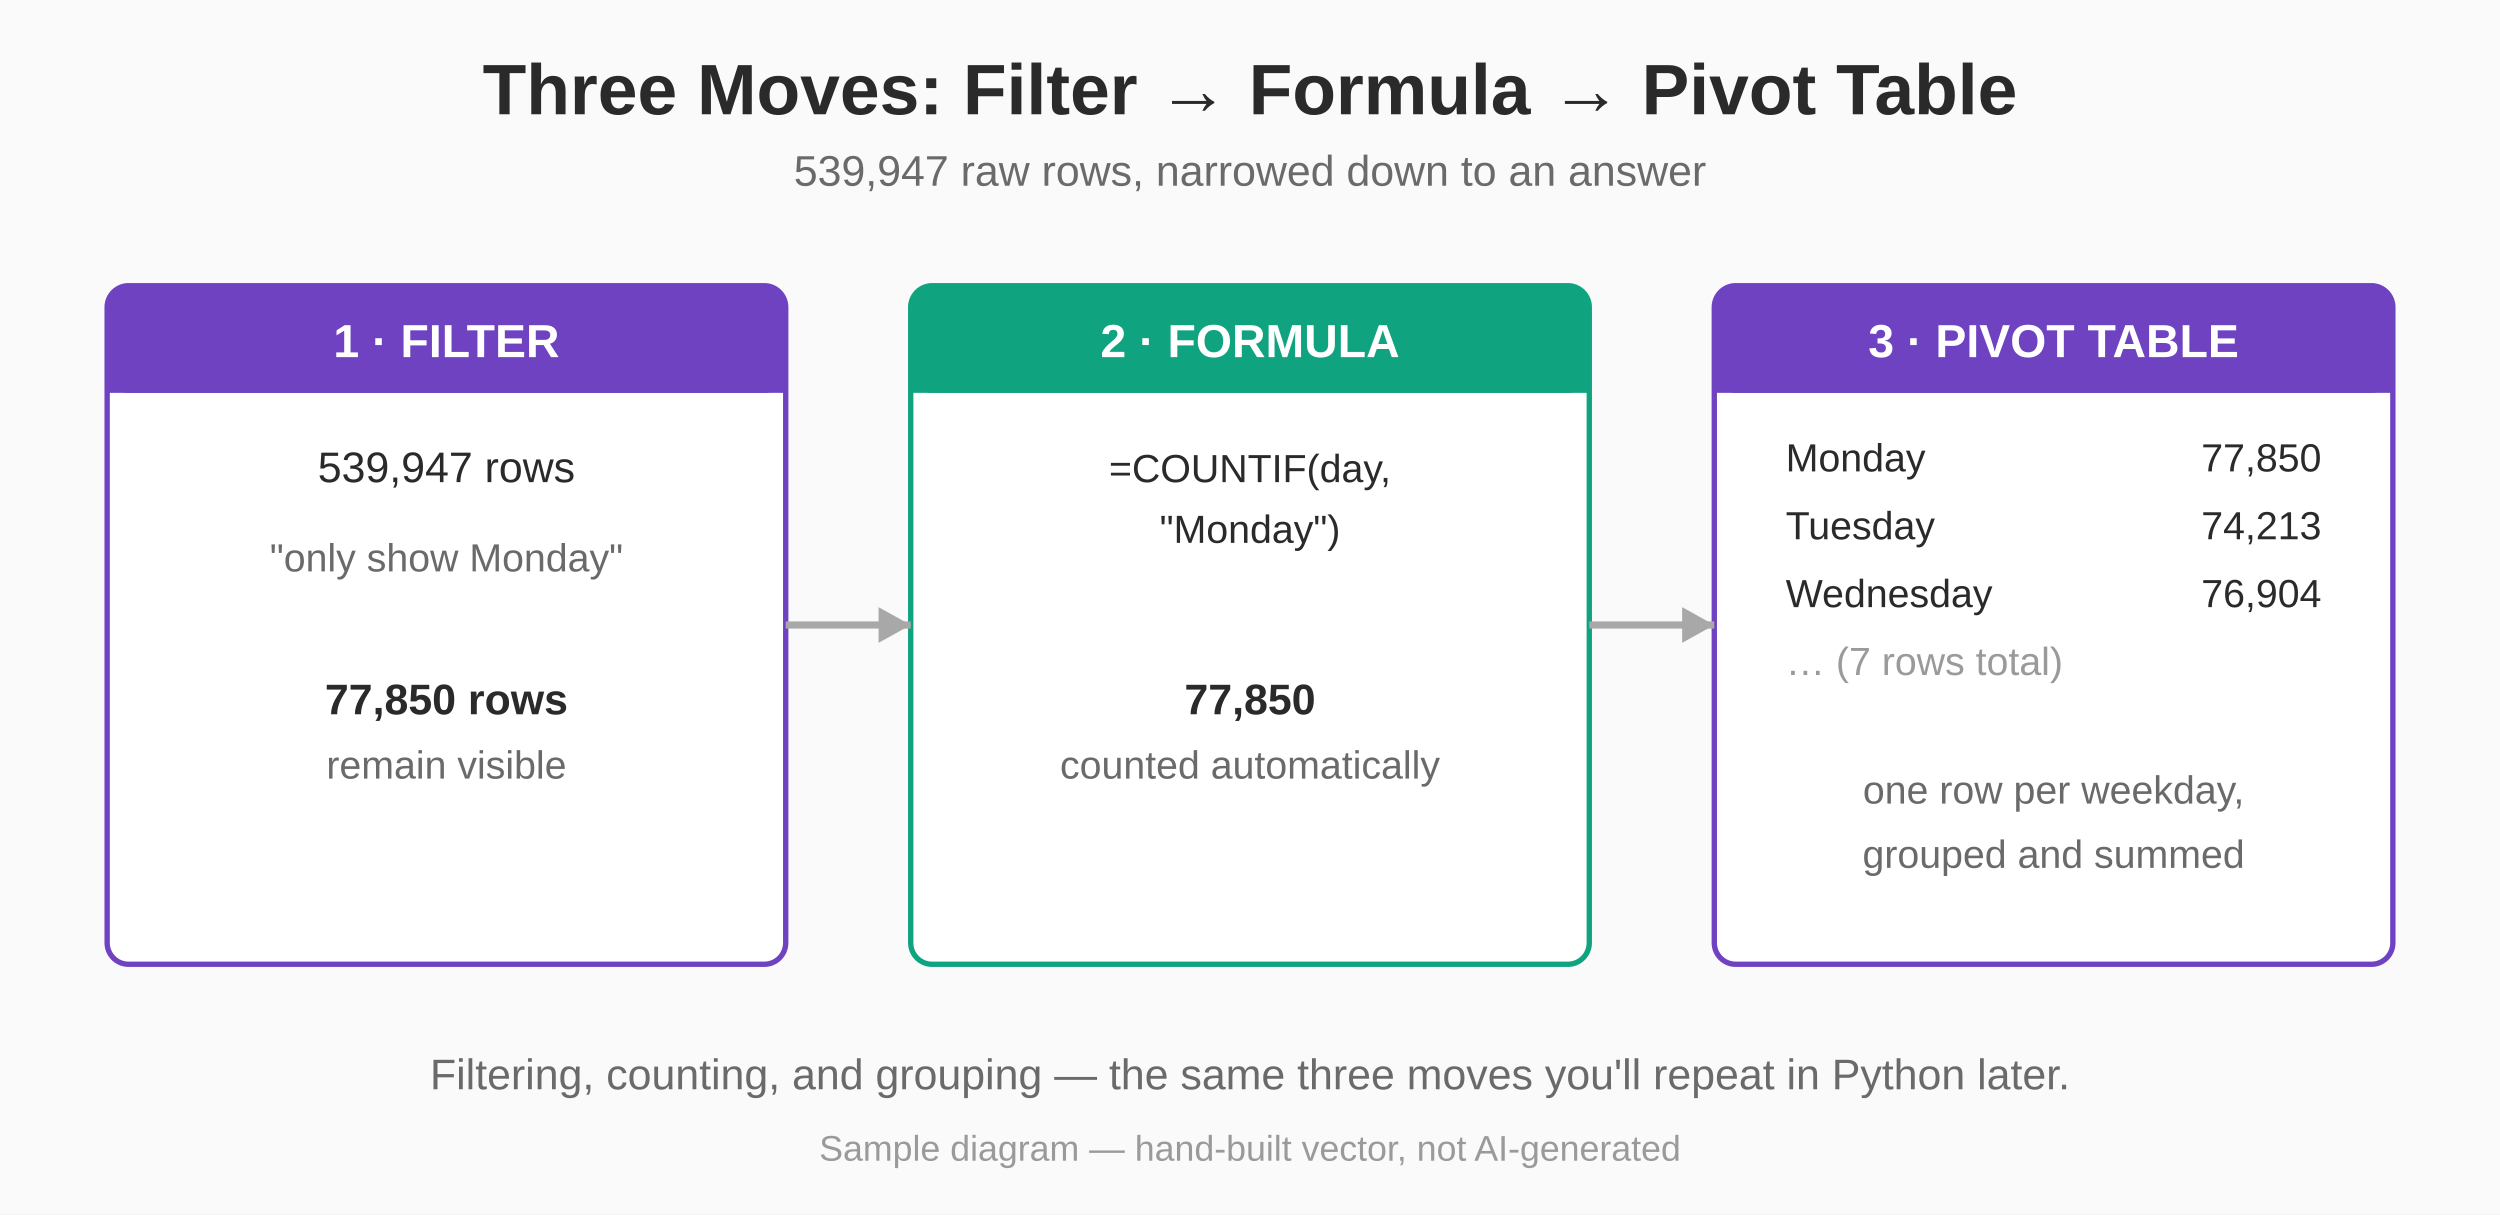
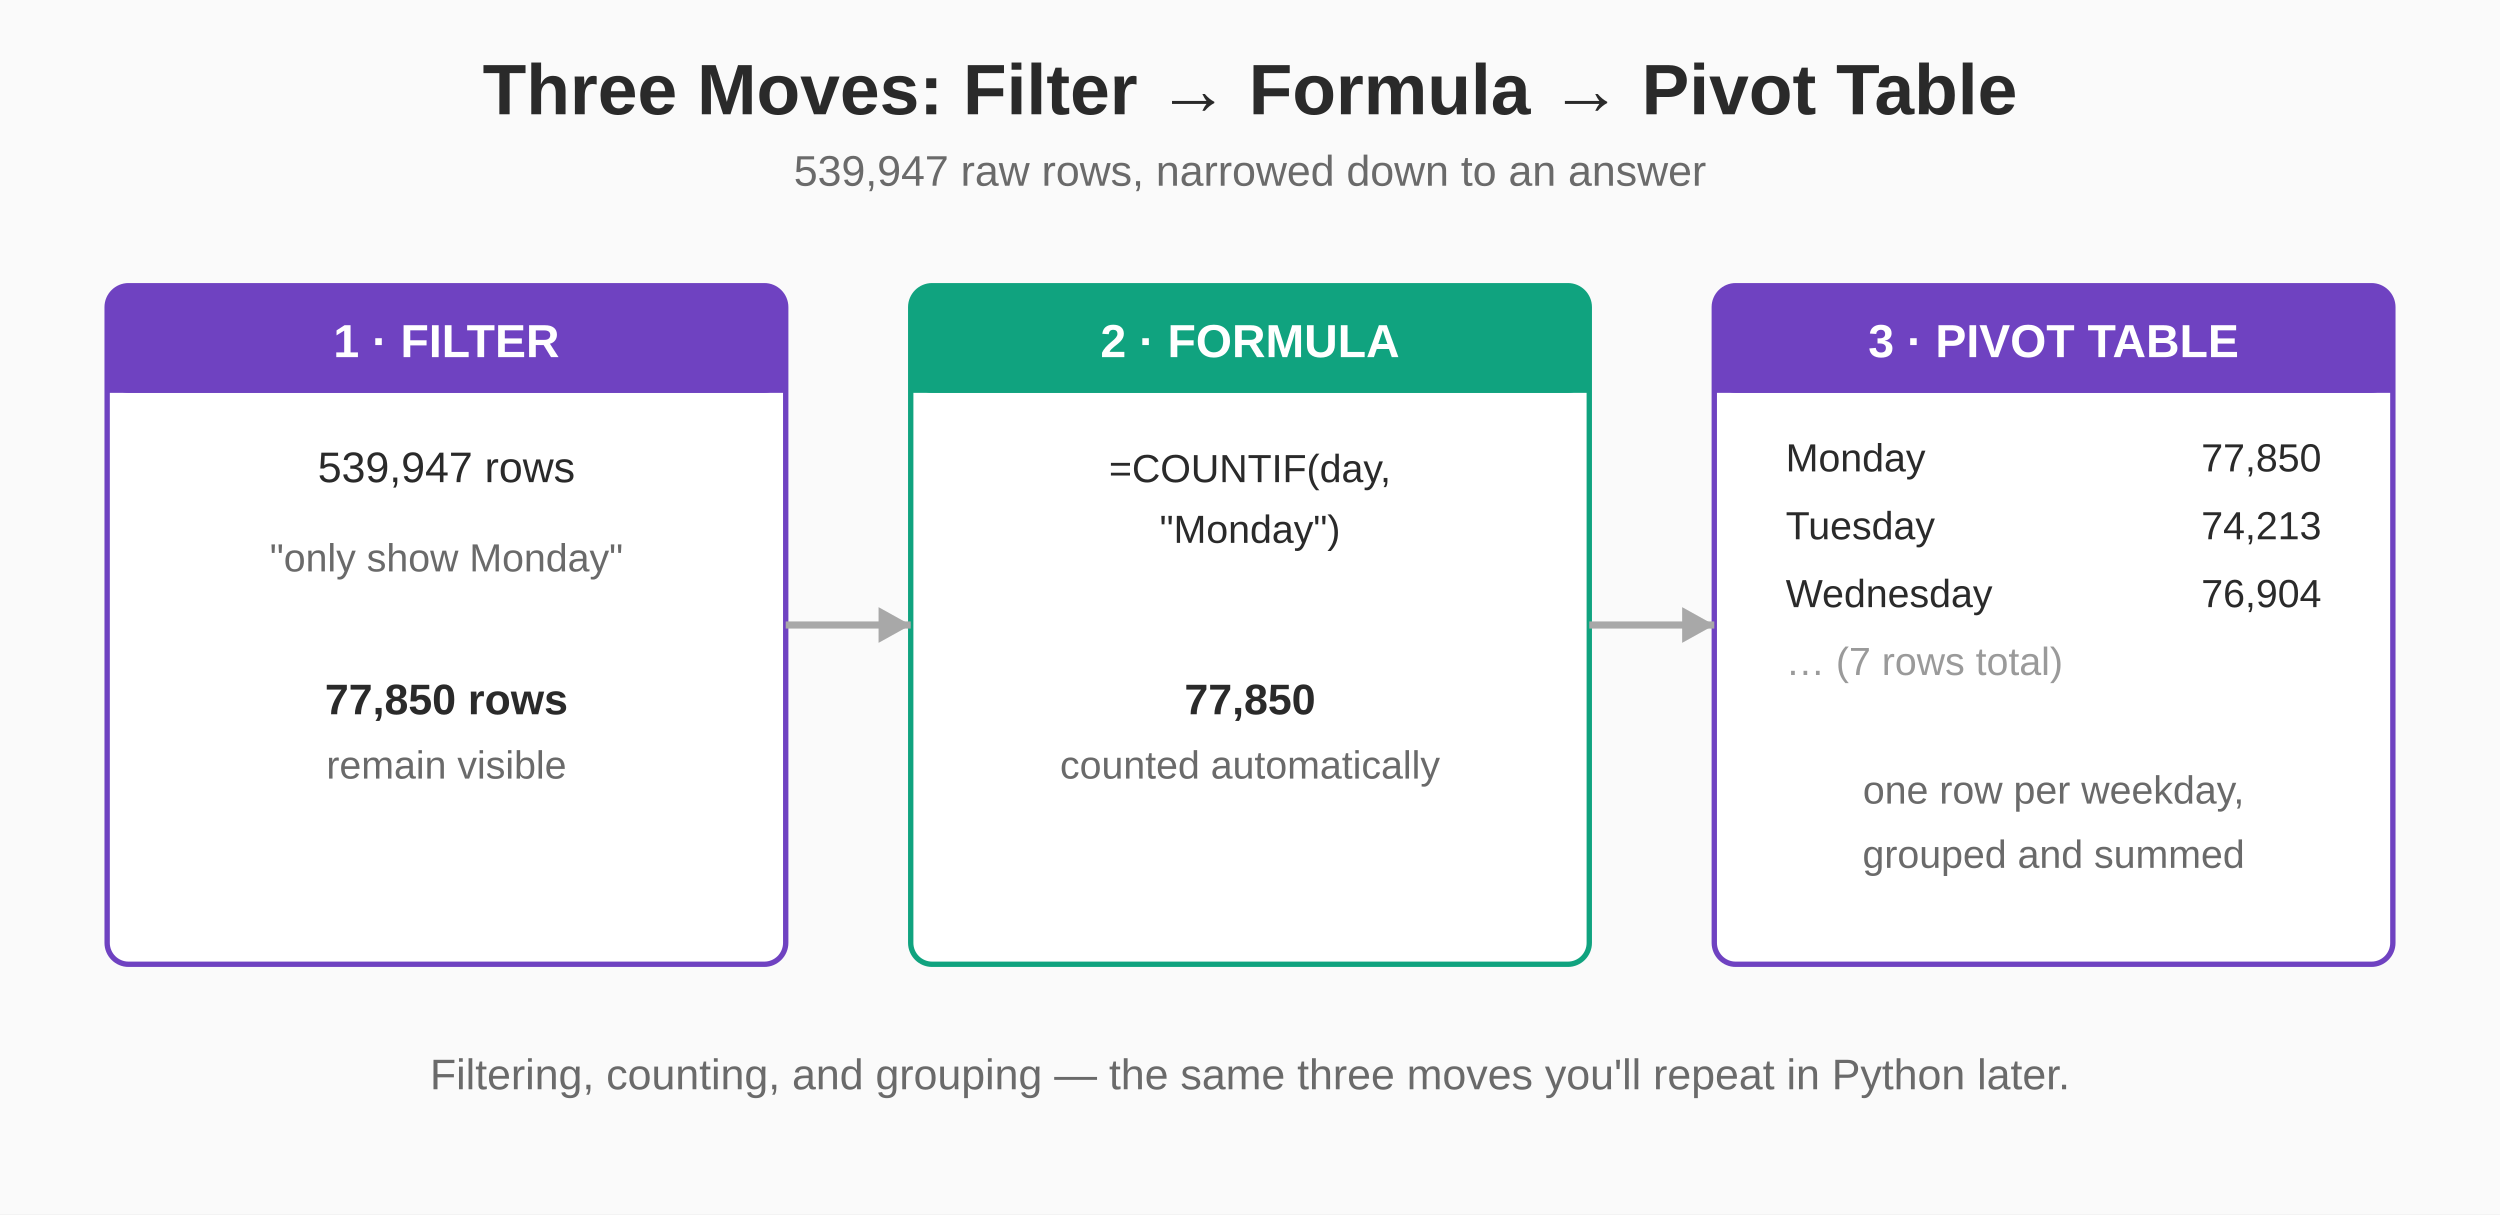
<svg xmlns="http://www.w3.org/2000/svg" viewBox="0 0 700 340" font-family="'Helvetica Neue', Arial, sans-serif">
  <rect x="0" y="0" width="700" height="340" fill="#fafafa" />
  <text x="350" y="32" text-anchor="middle" font-size="20" font-weight="600" fill="#2a2a2a">Three Moves: Filter → Formula → Pivot Table</text>
  <text x="350" y="52" text-anchor="middle" font-size="12" fill="#6a6a6a">539,947 raw rows, narrowed down to an answer</text>
  <g>
    <rect x="30" y="80" width="190" height="190" rx="6" fill="#ffffff" stroke="#6f42c1" stroke-width="1.5" />
    <rect x="30" y="80" width="190" height="30" rx="6" fill="#6f42c1" />
    <rect x="30" y="98" width="190" height="12" fill="#6f42c1" />
    <text x="125" y="100" text-anchor="middle" font-size="13" font-weight="600" fill="#ffffff">1 · FILTER</text>
    <text x="125" y="135" text-anchor="middle" font-size="12" fill="#2a2a2a">539,947 rows</text>
    <text x="125" y="160" text-anchor="middle" font-size="11" fill="#6a6a6a">"only show Monday"</text>
    <text x="125" y="200" text-anchor="middle" font-size="12" font-weight="600" fill="#2a2a2a">77,850 rows</text>
    <text x="125" y="218" text-anchor="middle" font-size="11" fill="#6a6a6a">remain visible</text>
  </g>
  <g>
    <rect x="255" y="80" width="190" height="190" rx="6" fill="#ffffff" stroke="#10a37f" stroke-width="1.5" />
    <rect x="255" y="80" width="190" height="30" rx="6" fill="#10a37f" />
    <rect x="255" y="98" width="190" height="12" fill="#10a37f" />
    <text x="350" y="100" text-anchor="middle" font-size="13" font-weight="600" fill="#ffffff">2 · FORMULA</text>
    <text x="350" y="135" text-anchor="middle" font-size="11" fill="#2a2a2a">=COUNTIF(day,</text>
    <text x="350" y="152" text-anchor="middle" font-size="11" fill="#2a2a2a">"Monday")</text>
    <text x="350" y="200" text-anchor="middle" font-size="12" font-weight="600" fill="#2a2a2a">77,850</text>
    <text x="350" y="218" text-anchor="middle" font-size="11" fill="#6a6a6a">counted automatically</text>
  </g>
  <g>
    <rect x="480" y="80" width="190" height="190" rx="6" fill="#ffffff" stroke="#6f42c1" stroke-width="1.5" />
    <rect x="480" y="80" width="190" height="30" rx="6" fill="#6f42c1" />
    <rect x="480" y="98" width="190" height="12" fill="#6f42c1" />
    <text x="575" y="100" text-anchor="middle" font-size="13" font-weight="600" fill="#ffffff">3 · PIVOT TABLE</text>
    <text x="500" y="132" font-size="11" fill="#2a2a2a">Monday</text>
    <text x="650" y="132" text-anchor="end" font-size="11" fill="#2a2a2a">77,850</text>
    <text x="500" y="151" font-size="11" fill="#2a2a2a">Tuesday</text>
    <text x="650" y="151" text-anchor="end" font-size="11" fill="#2a2a2a">74,213</text>
    <text x="500" y="170" font-size="11" fill="#2a2a2a">Wednesday</text>
    <text x="650" y="170" text-anchor="end" font-size="11" fill="#2a2a2a">76,904</text>
    <text x="500" y="189" font-size="11" fill="#9a9a9a">… (7 rows total)</text>
    <text x="575" y="225" text-anchor="middle" font-size="11" fill="#6a6a6a">one row per weekday,</text>
    <text x="575" y="243" text-anchor="middle" font-size="11" fill="#6a6a6a">grouped and summed</text>
  </g>
  <g stroke="#a8a8a8" stroke-width="2" fill="none">
    <path d="M 220 175 L 255 175" />
    <path d="M 445 175 L 480 175" />
  </g>
  <g fill="#a8a8a8">
    <polygon points="255,175 246,170 246,180" />
    <polygon points="480,175 471,170 471,180" />
  </g>
  <text x="350" y="305" text-anchor="middle" font-size="12" fill="#6a6a6a">Filtering, counting, and grouping — the same three moves you'll repeat in Python later.</text>
-   <text x="350" y="325" text-anchor="middle" font-size="10" fill="#9a9a9a">Sample diagram — hand-built vector, not AI-generated</text>
</svg>
